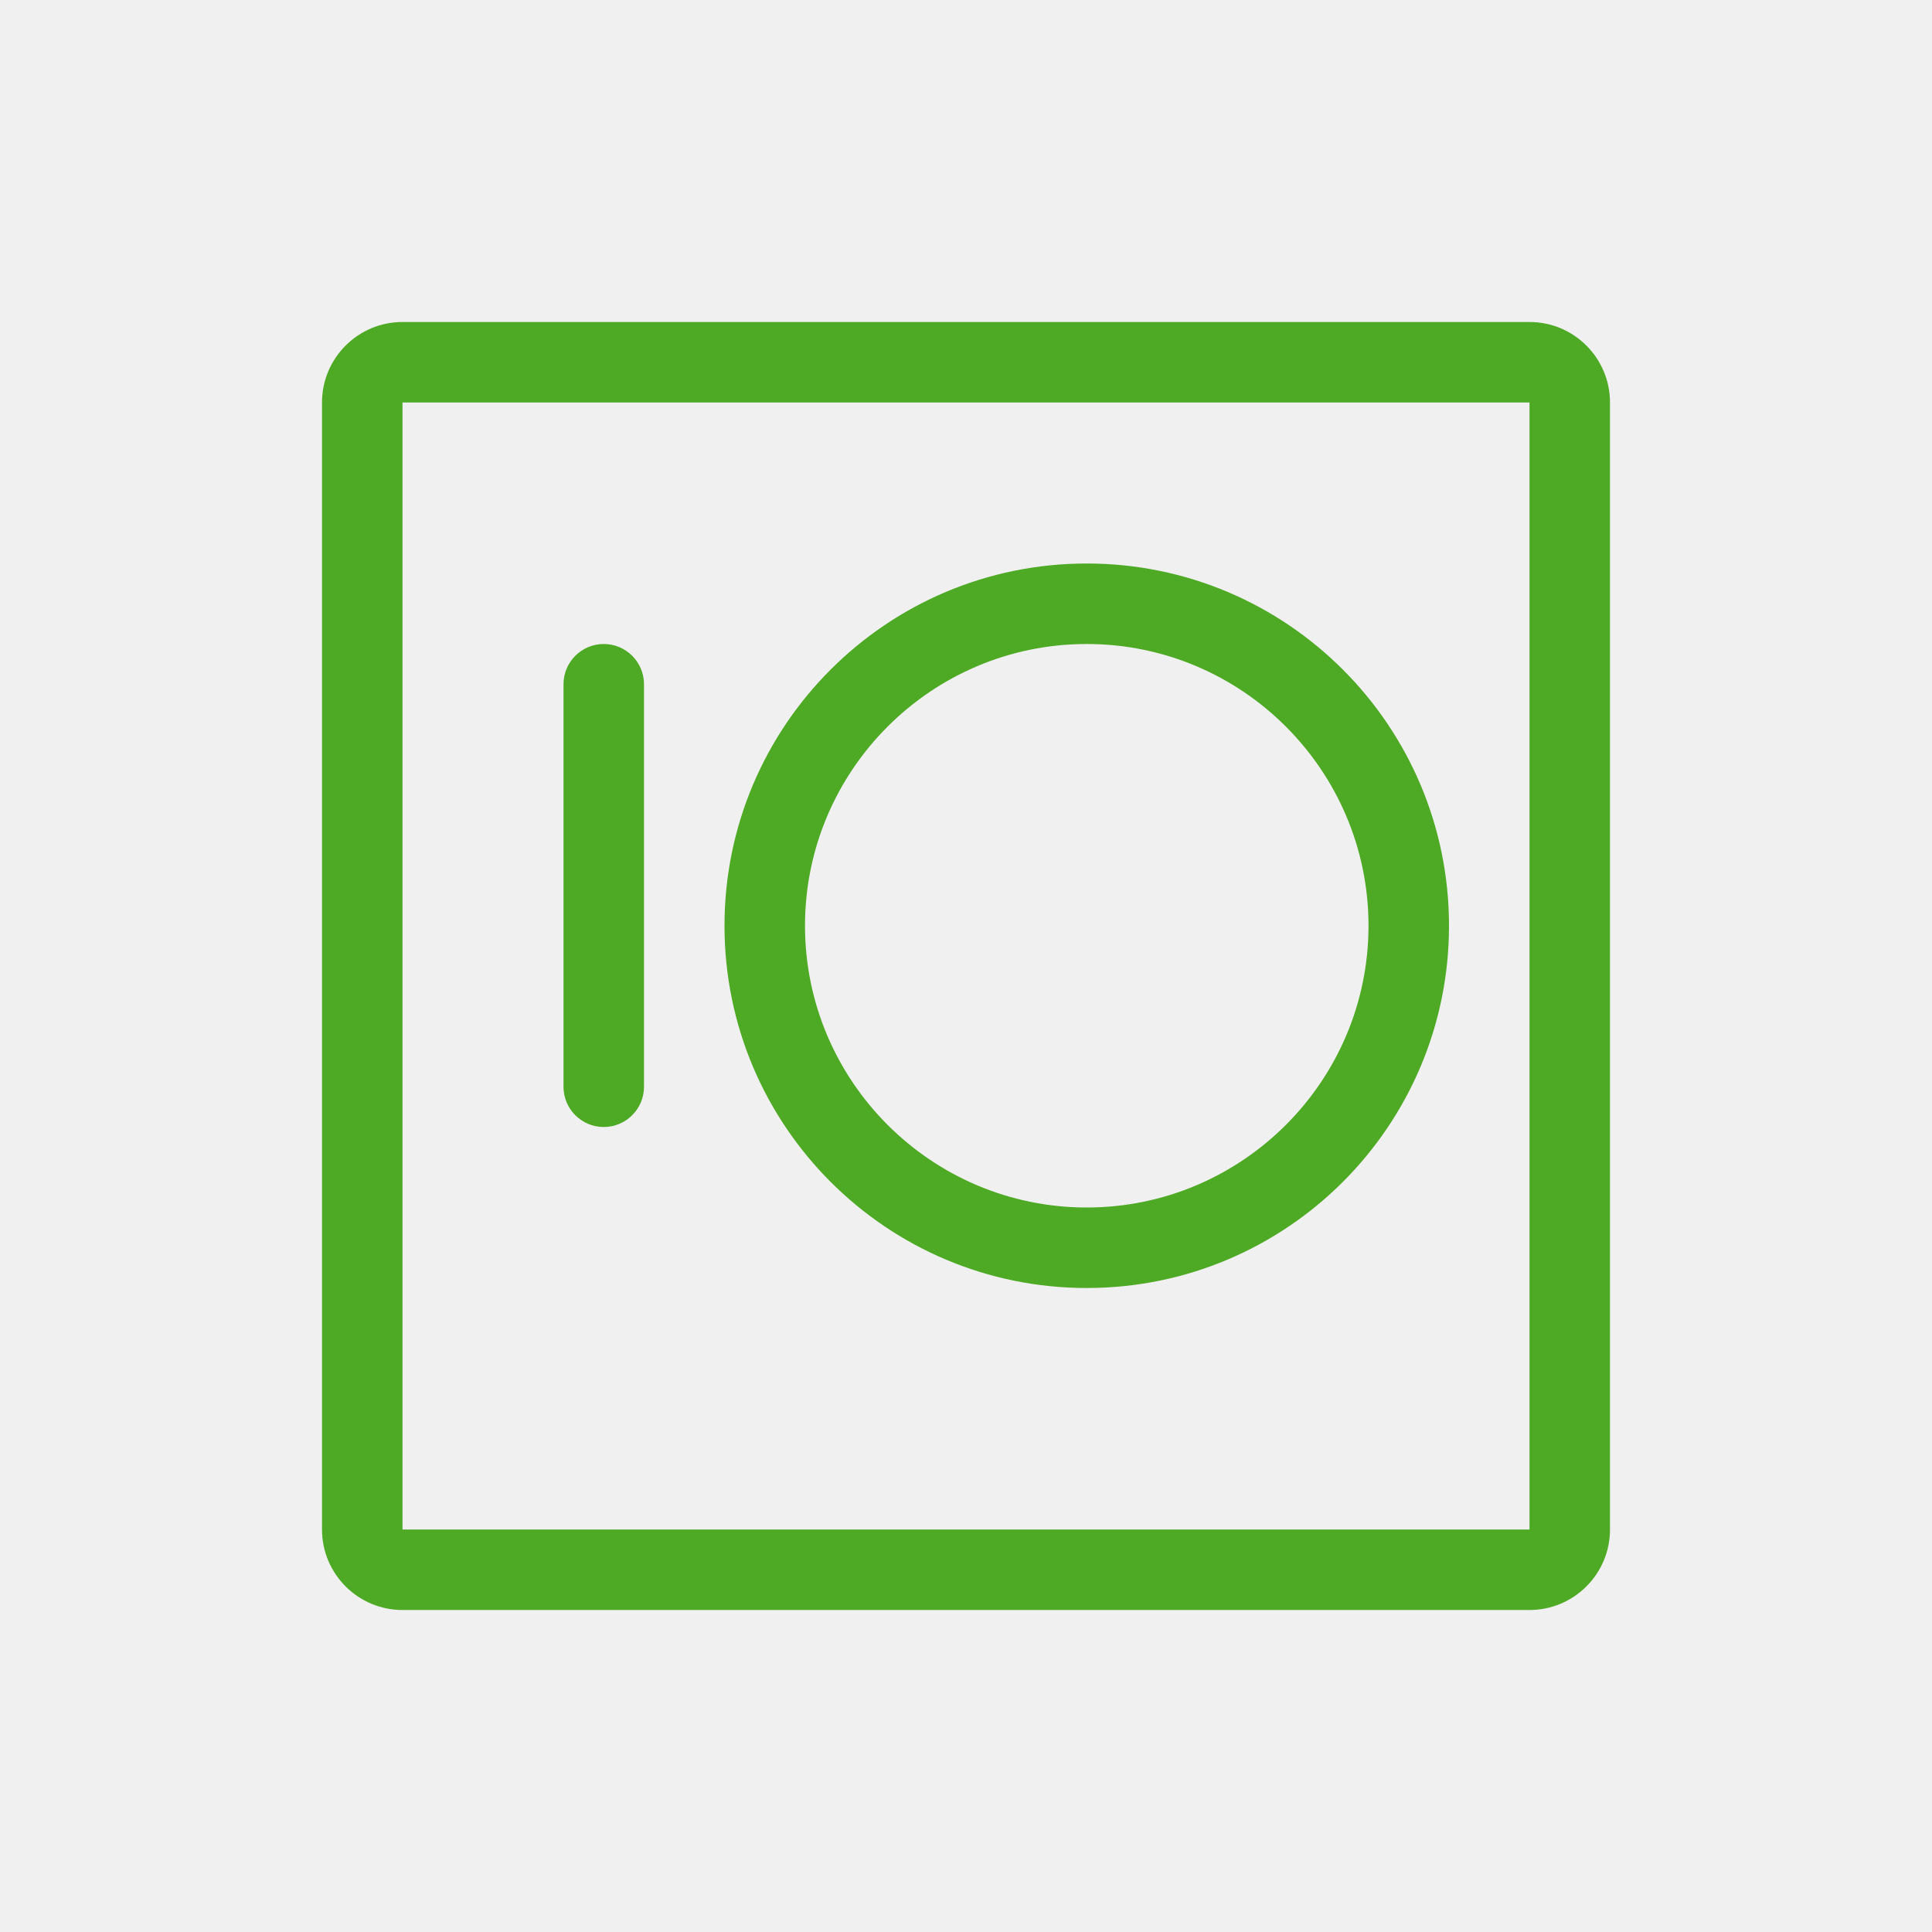
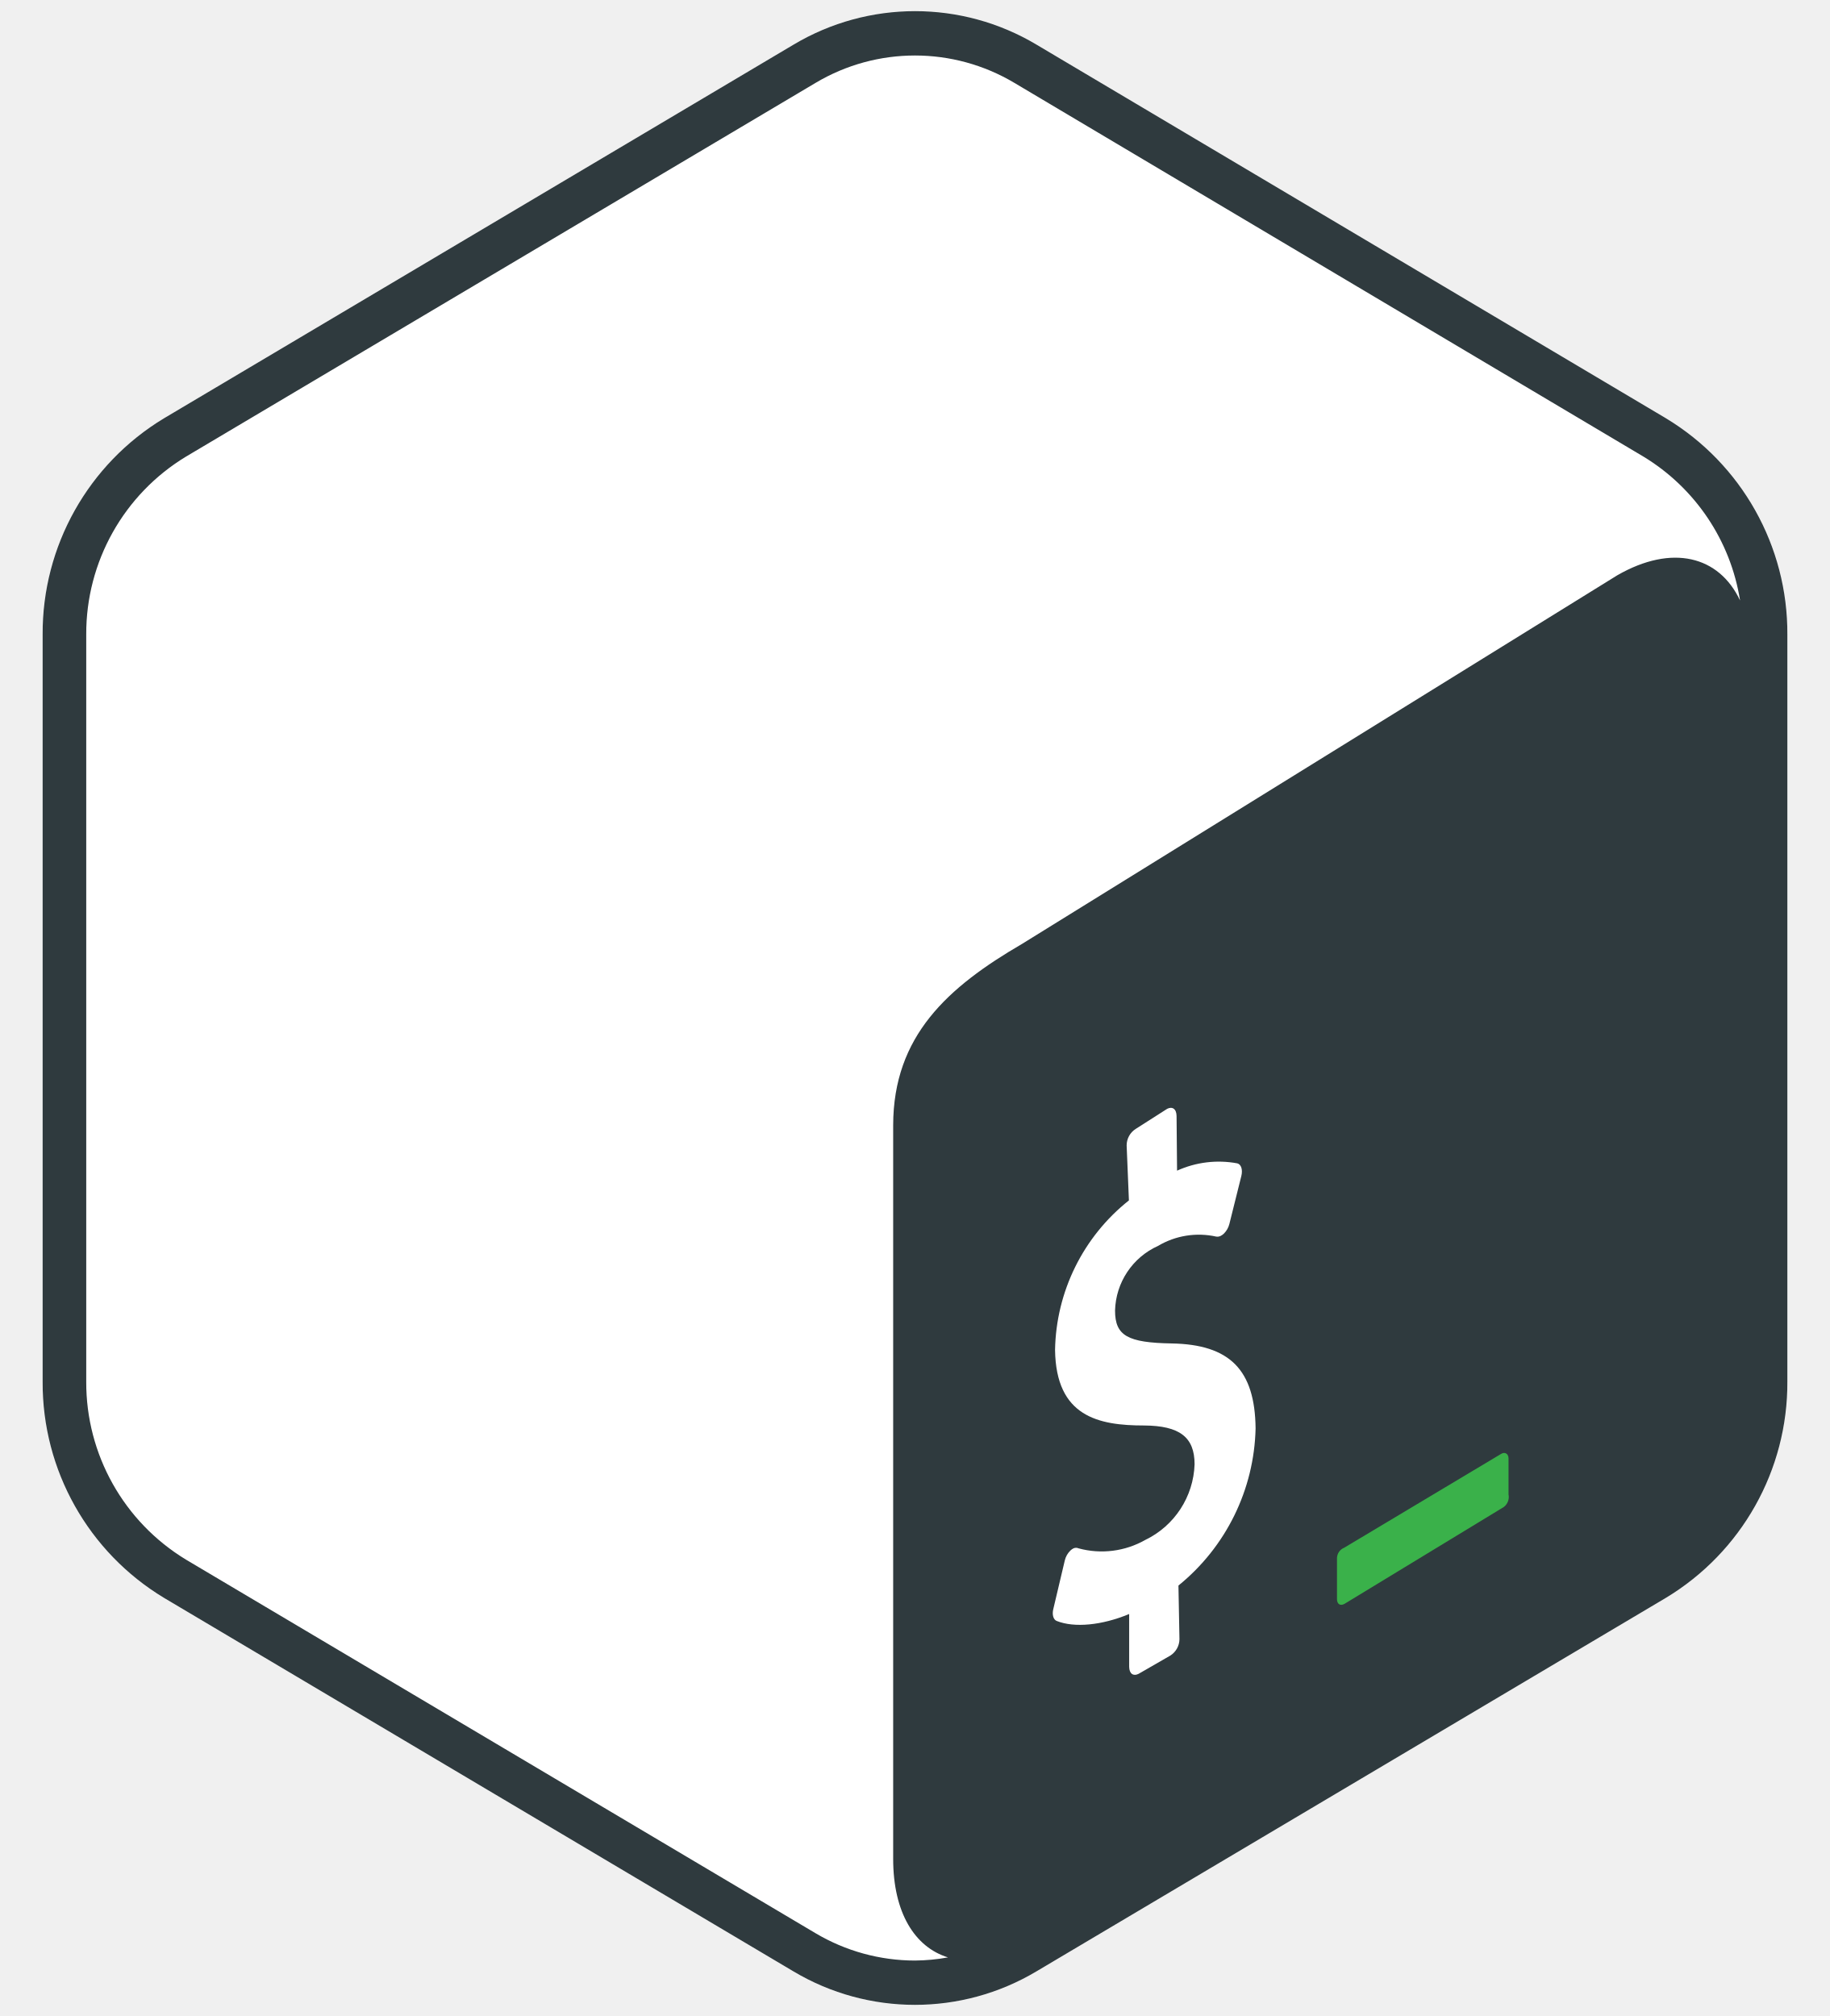
- <svg xmlns="http://www.w3.org/2000/svg" viewBox="0 0 24 24" width="48" height="48">
-   <path d="M5 4c-.552 0-1 .448-1 1v14c0 .552.448 1 1 1h14c.552 0 1-.448 1-1V5c0-.552-.448-1-1-1H5zm0 1h14v14H5V5zm8.5 2c-2.485 0-4.5 2.015-4.5 4.5s2.015 4.5 4.5 4.5 4.5-2.015 4.5-4.5-2.015-4.5-4.5-4.5zm-6 1a.5.5 0 00-.5.5v5a.5.5 0 001 0v-5a.5.5 0 00-.5-.5zm6 0c1.93 0 3.5 1.57 3.5 3.5S15.43 15 13.5 15 10 13.43 10 11.5s1.57-3.5 3.5-3.5z" fill="#4EAA25" />
+ <svg xmlns="http://www.w3.org/2000/svg" height="2500" viewBox="-0.153 -16.048 587.519 678.613" width="2269">
+   <g stroke-width="2.41">
+     <path d="M546.353 124.75L334.494-1.03a79.795 79.795 0 0 0-81.747 0L40.853 124.75A84.504 84.504 0 0 0 .001 197.545v251.523a84.504 84.504 0 0 0 40.852 72.752l211.859 125.737a79.837 79.837 0 0 0 81.747 0L546.318 521.82a84.504 84.504 0 0 0 40.894-72.795v-251.47a84.504 84.504 0 0 0-40.852-72.794z" fill="#fff" />
+     <path d="M546.353 124.75L334.494-1.03a79.795 79.795 0 0 0-81.747 0L40.853 124.75A84.504 84.504 0 0 0 .001 197.545v251.523a84.504 84.504 0 0 0 40.852 72.752l211.859 125.737a79.837 79.837 0 0 0 81.747 0L546.318 521.82a84.504 84.504 0 0 0 40.894-72.795v-251.47a84.504 84.504 0 0 0-40.852-72.794zM260.13 634.697L48.272 508.96a69.74 69.74 0 0 1-33.597-59.9V197.539a69.698 69.698 0 0 1 33.597-59.9l211.859-125.78a65.329 65.329 0 0 1 66.94 0l211.683 125.78a69.274 69.274 0 0 1 32.538 48.446c-7.042-14.975-22.865-19.089-41.319-8.484L329.7 301.64c-24.987 14.55-43.398 30.967-43.44 61.088v246.98c0 18.03 7.253 29.695 18.453 33.131a64.904 64.904 0 0 1-11.115 1.06 65.626 65.626 0 0 1-33.47-9.205z" fill="#2f3a3e" />
+     <path d="M490.823 473.378l-52.773 31.563a3.86 3.86 0 0 0-2.418 3.436v13.872c0 1.697 1.146 2.375 2.546 1.57l53.579-32.58a4.242 4.242 0 0 0 1.612-4.243v-12.175c-.043-1.57-1.273-2.248-2.546-1.442z" fill="#3ab14a" />
+     <path d="M378.498 357.185c1.697-.848 3.097 0 3.14 2.419l.169 18.41a33.937 33.937 0 0 1 20.277-2.46c1.315.34 1.867 2.121 1.358 4.242l-4.03 16.163a6.957 6.957 0 0 1-1.824 3.224 4.242 4.242 0 0 1-1.06.764 2.418 2.418 0 0 1-1.57.254 26.895 26.895 0 0 0-19.556 3.14 24.562 24.562 0 0 0-14.466 21.76c0 8.485 4.242 10.818 19.047 11.073 19.556.34 28.041 8.866 28.253 28.592a70.122 70.122 0 0 1-25.963 52.9l.34 18.071a6.618 6.618 0 0 1-3.097 5.515l-10.69 6.151c-1.697.849-3.097 0-3.14-2.376v-17.774c-9.162 3.818-18.453 4.71-24.391 2.334-1.103-.425-1.612-2.079-1.145-3.988l3.86-16.332a6.83 6.83 0 0 1 1.909-3.394 4.242 4.242 0 0 1 1.018-.721 2.121 2.121 0 0 1 1.74 0 29.694 29.694 0 0 0 22.44-2.842 29.356 29.356 0 0 0 16.587-25.454c0-9.163-5.048-12.98-16.968-13.066-15.4 0-29.695-2.969-29.992-25.453a65.753 65.753 0 0 1 24.858-50.311l-.763-18.496a6.575 6.575 0 0 1 3.096-5.6z" fill="#fff" />
+   </g>
</svg>
